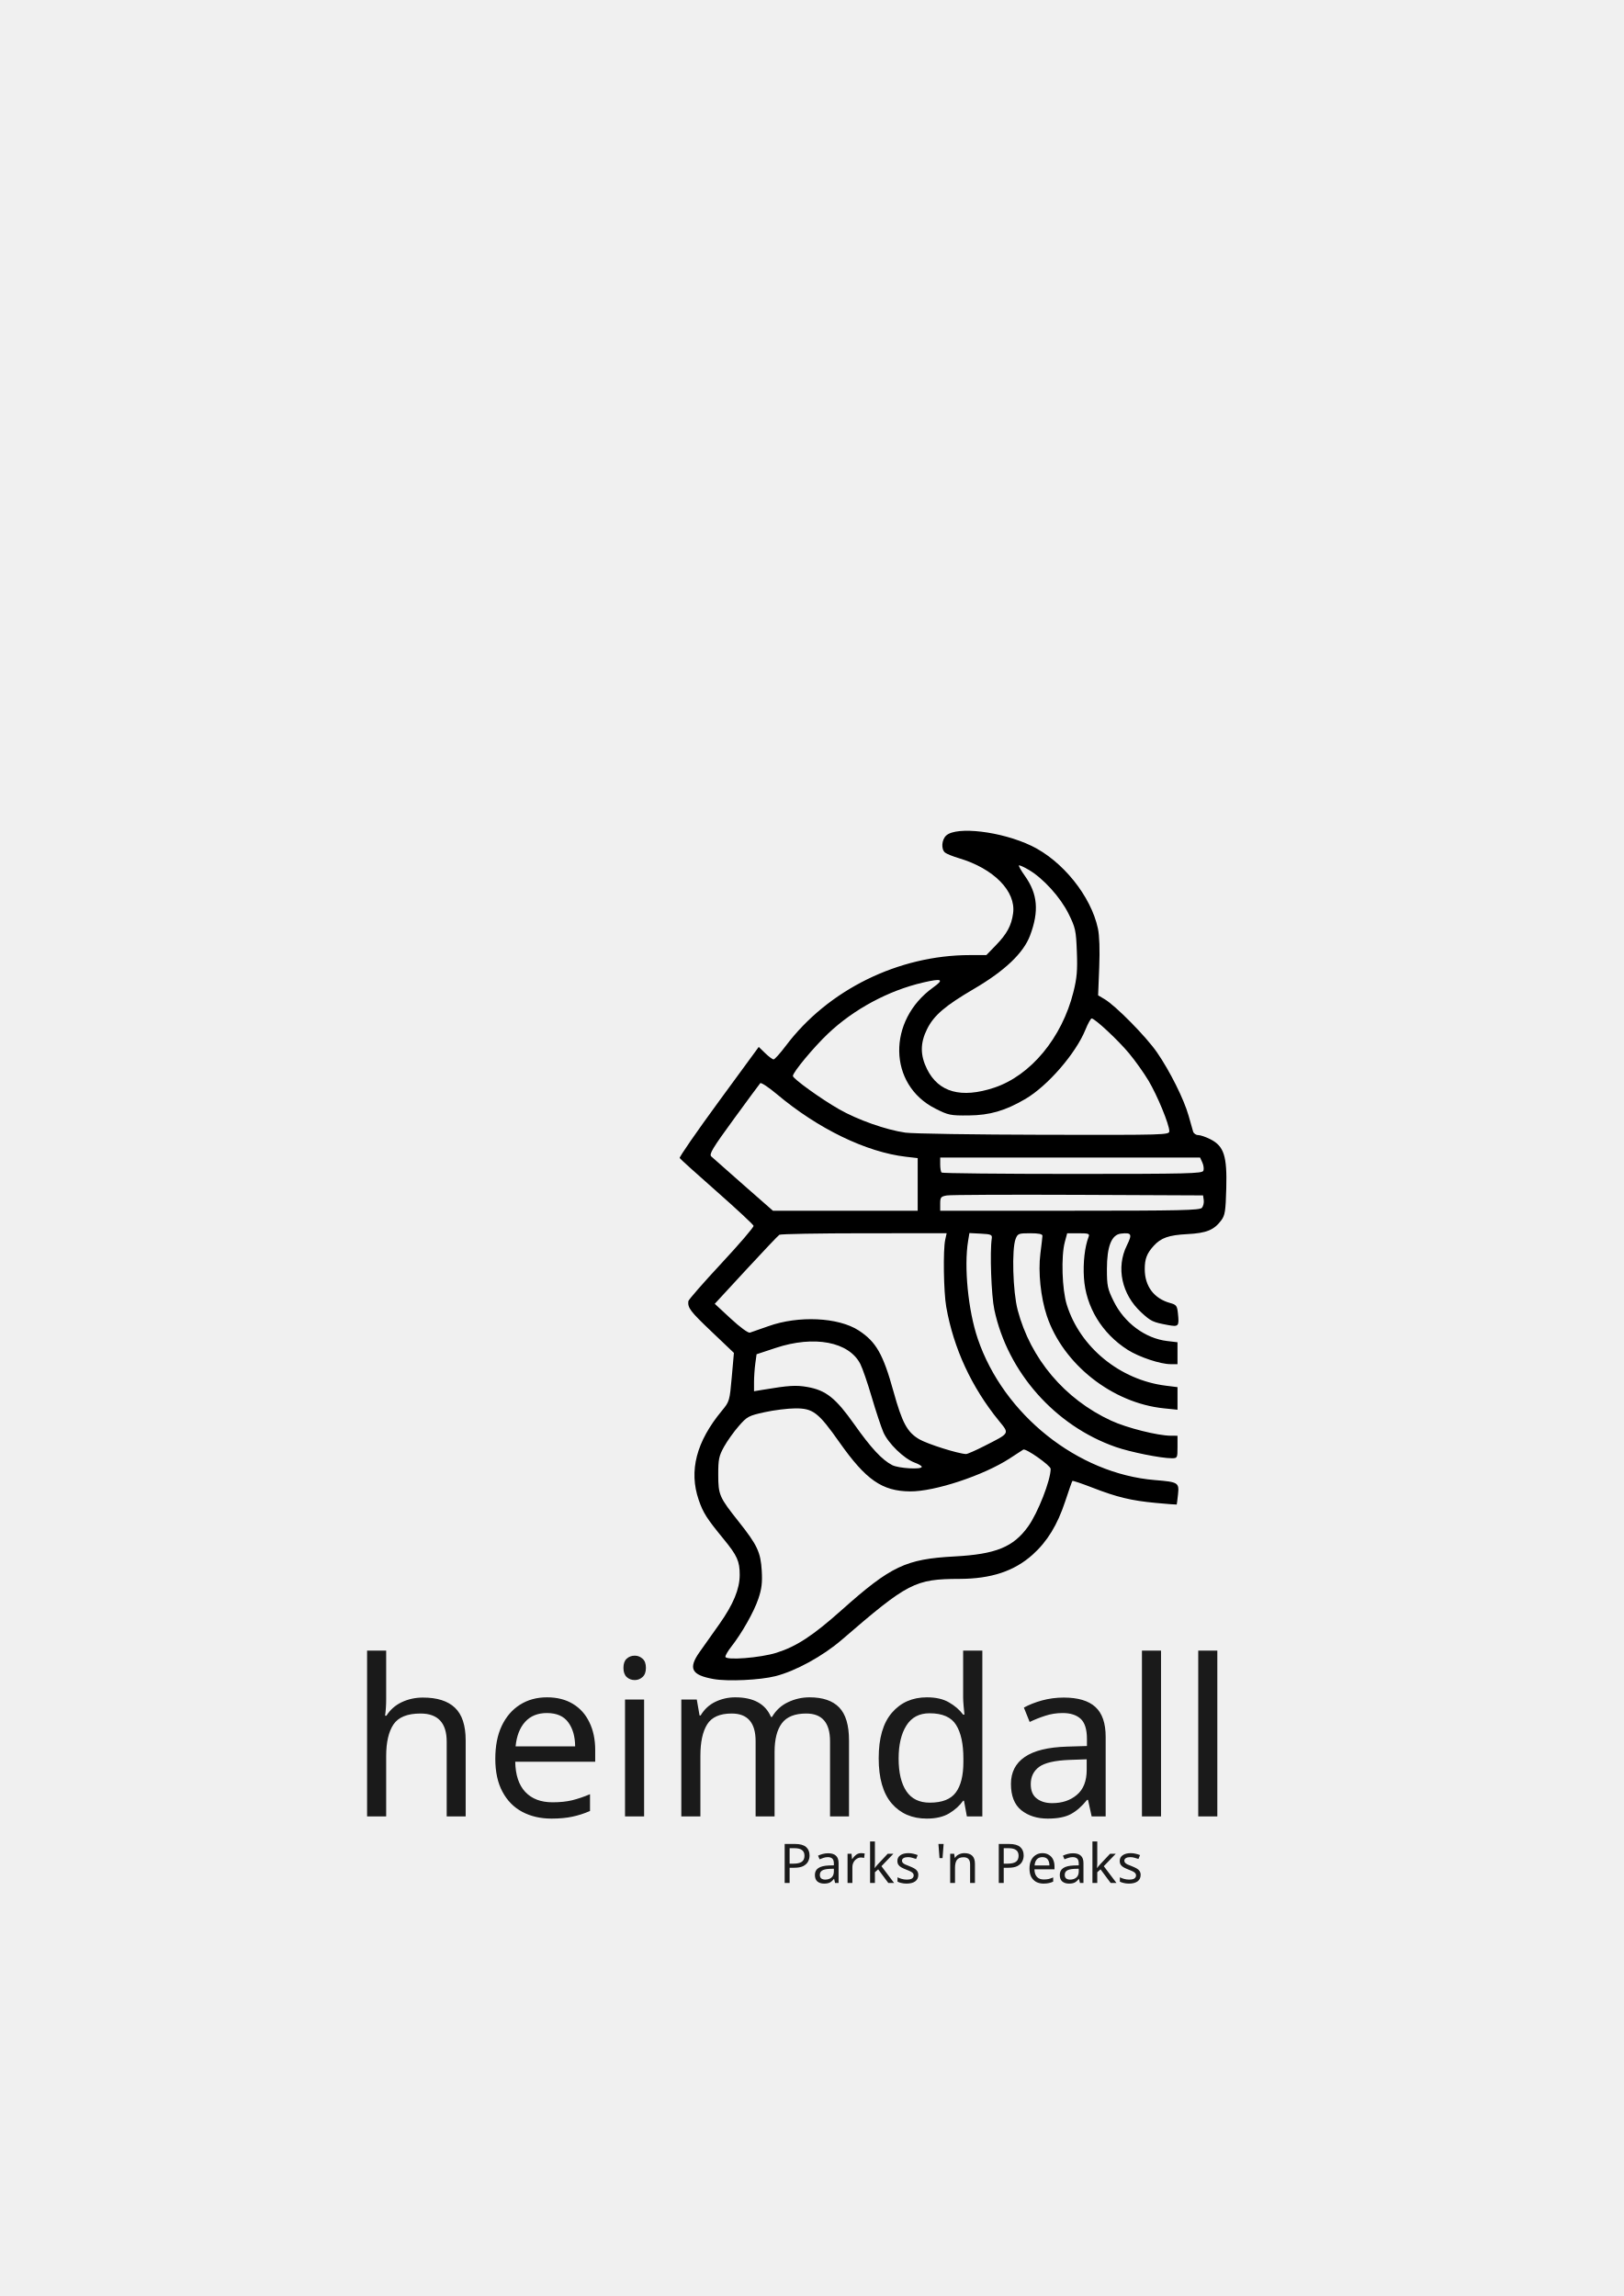
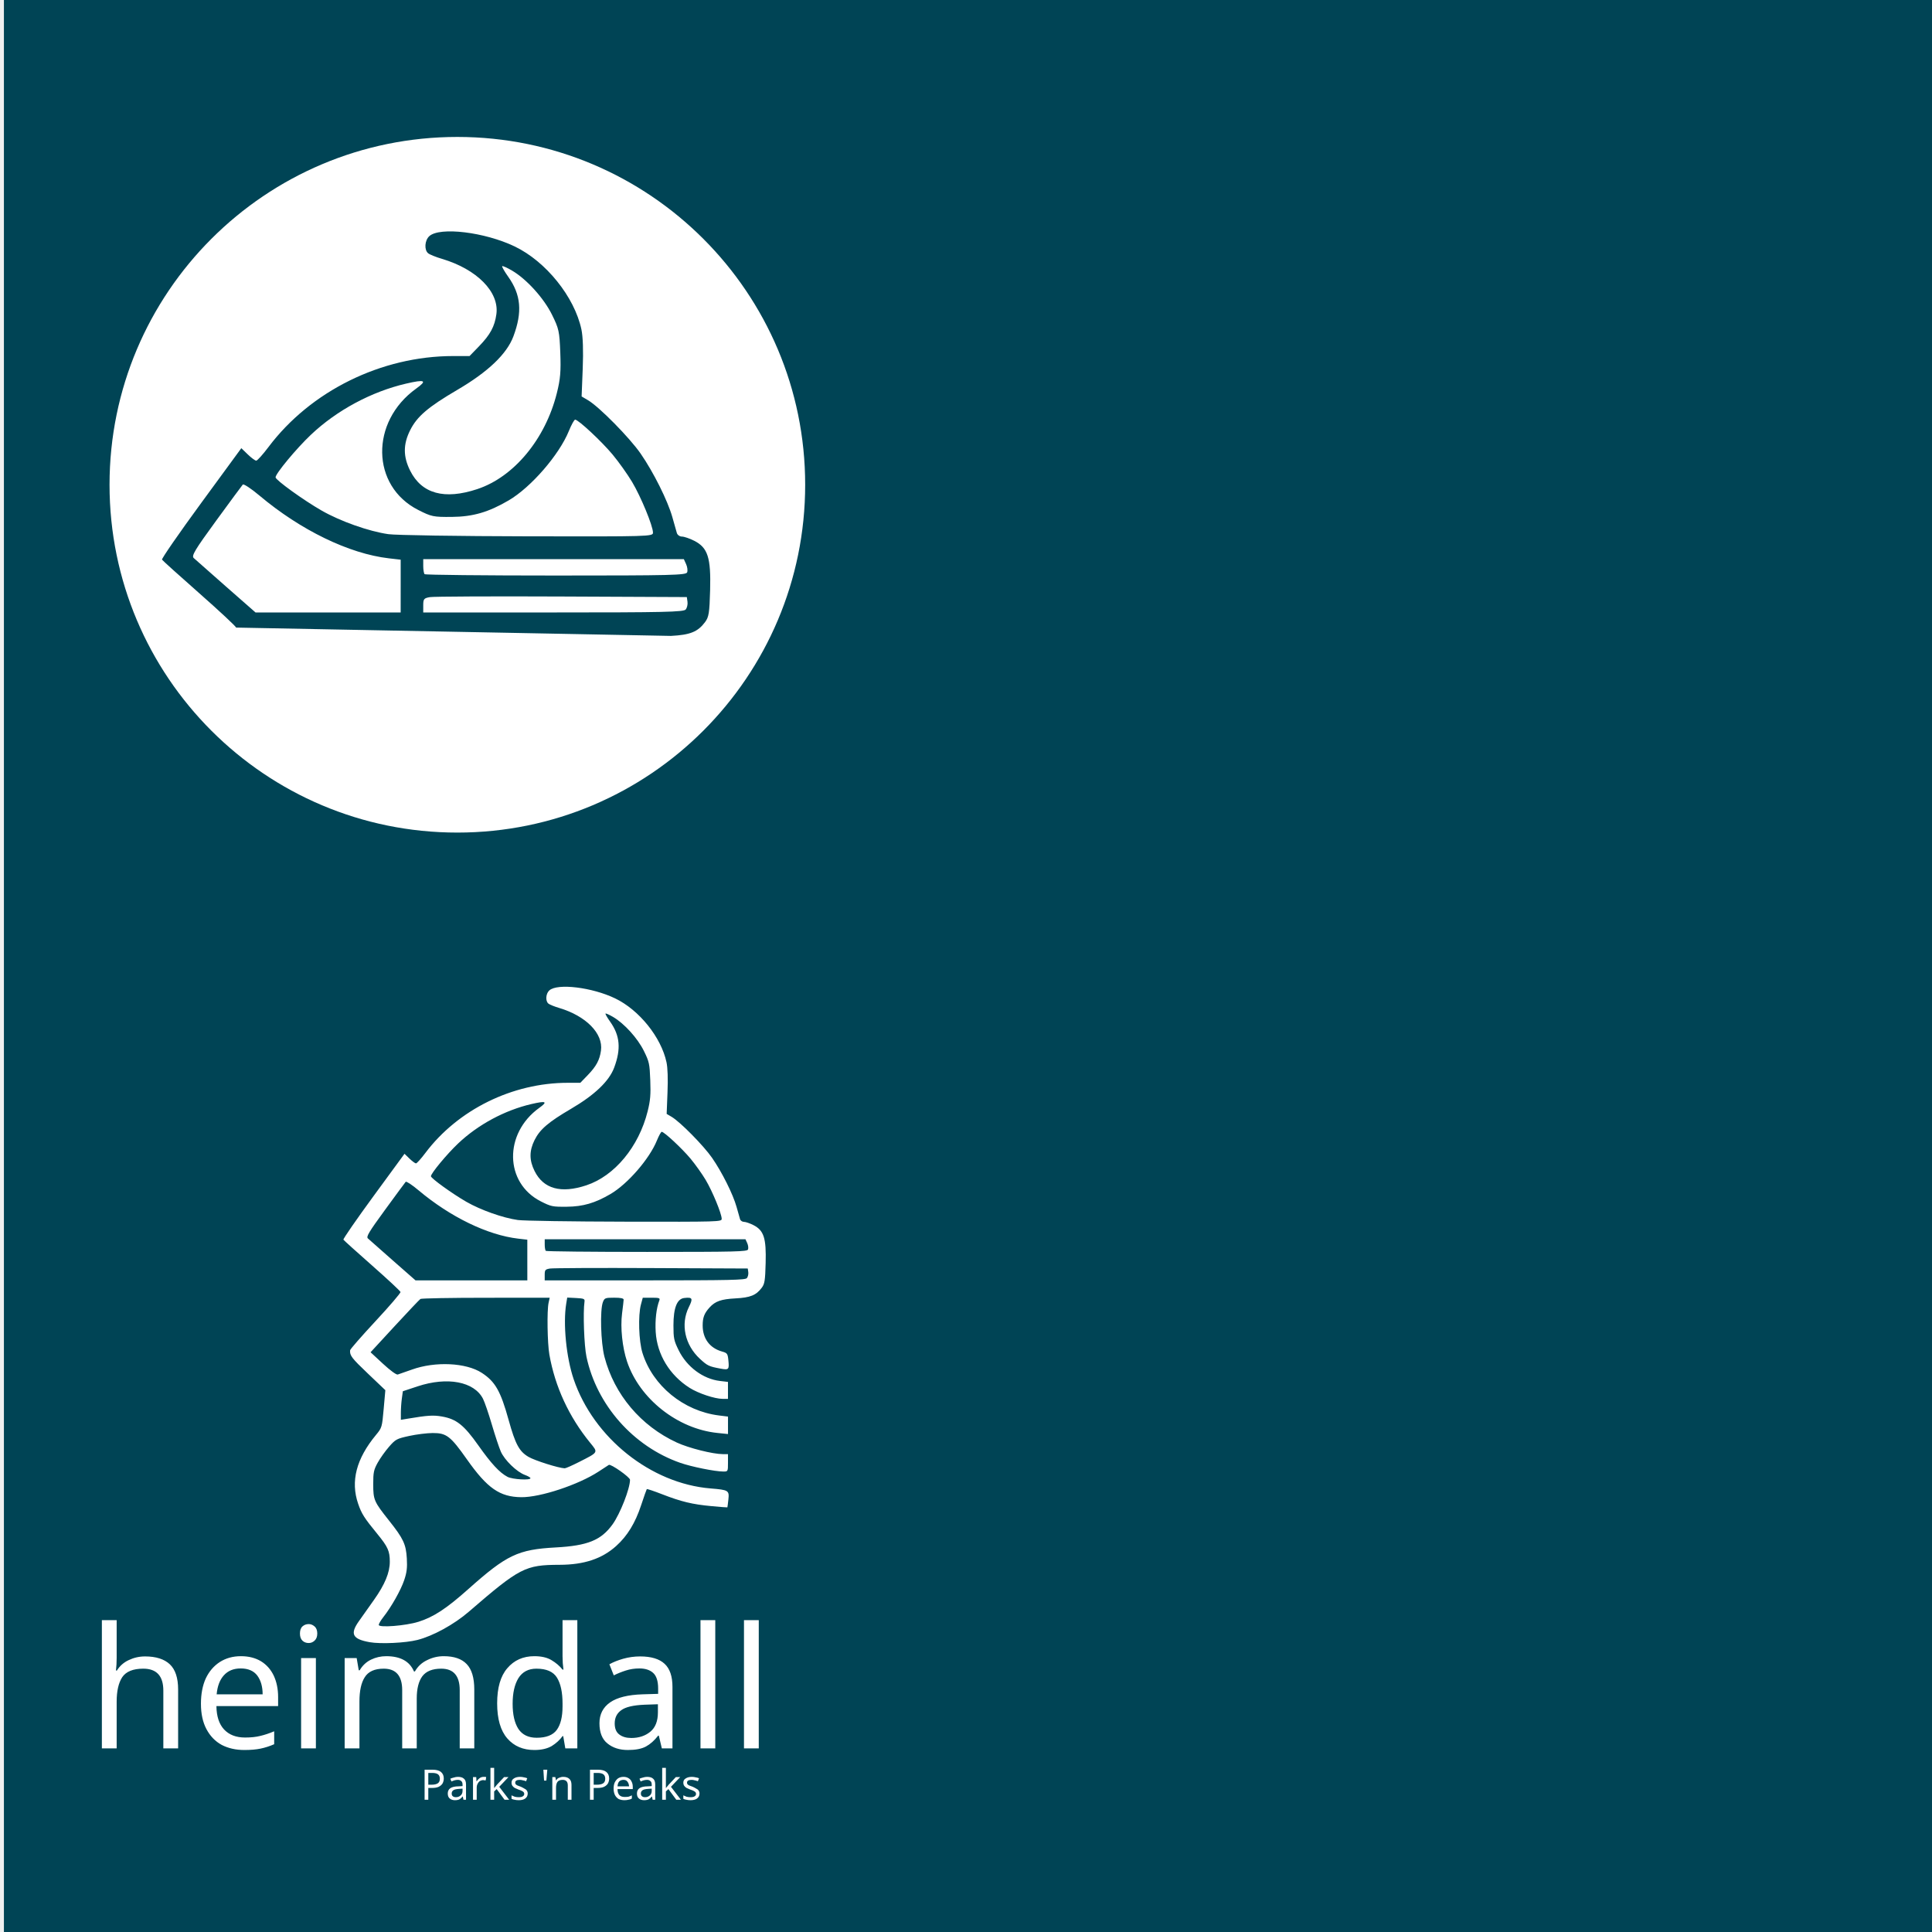
- <svg xmlns="http://www.w3.org/2000/svg" width="210mm" height="297mm" viewBox="0 0 210 297" version="1.1" id="svg1" xml:space="preserve">
+ <svg xmlns="http://www.w3.org/2000/svg" width="130.65mm" height="130.65mm" viewBox="0 0 130.65 130.65" version="1.1" id="svg1" xml:space="preserve">
  <defs id="defs1" />
-   <g id="layer1">
-     <path style="fill:#000000" d="m 92.278,217.191 c -2.865,-0.513 -3.302,-1.372 -1.785,-3.509 0.536,-0.755 1.679,-2.369 2.539,-3.587 1.817,-2.572 2.637,-4.555 2.637,-6.377 0,-1.771 -0.32,-2.484 -2.083,-4.636 -2.2,-2.686 -2.641,-3.38 -3.219,-5.059 -1.294,-3.761 -0.312,-7.541 2.996,-11.536 0.98,-1.184 1.007,-1.273 1.279,-4.346 l 0.278,-3.137 -2.918,-2.778 c -2.724,-2.593 -3.061,-3.035 -2.979,-3.905 0.017,-0.183 1.94,-2.384 4.272,-4.891 2.332,-2.507 4.208,-4.696 4.167,-4.863 -0.04,-0.168 -2.177,-2.159 -4.748,-4.425 -2.571,-2.266 -4.736,-4.219 -4.81,-4.34 -0.075,-0.121 2.196,-3.405 5.046,-7.298 l 5.182,-7.078 0.831,0.806 c 0.457,0.443 0.948,0.806 1.09,0.806 0.142,0 0.851,-0.788 1.575,-1.75 5.444,-7.24 14.562,-11.735 23.816,-11.742 l 2.127,-0.002 1.218,-1.257 c 1.449,-1.494 2.021,-2.554 2.239,-4.143 0.391,-2.854 -2.501,-5.795 -7.017,-7.135 -0.783,-0.232 -1.586,-0.558 -1.786,-0.723 -0.529,-0.439 -0.444,-1.669 0.154,-2.209 1.354,-1.225 7.148,-0.525 11.013,1.331 4.034,1.937 7.707,6.503 8.605,10.696 0.199,0.931 0.26,2.751 0.169,5.052 l -0.142,3.597 0.831,0.491 c 1.437,0.849 5.367,4.837 6.778,6.877 1.663,2.405 3.493,6.071 4.091,8.193 0.246,0.873 0.508,1.796 0.583,2.051 0.074,0.255 0.37,0.463 0.657,0.463 0.287,0 1.003,0.246 1.592,0.546 1.744,0.889 2.157,2.172 2.043,6.345 -0.08,2.947 -0.165,3.488 -0.649,4.137 -0.938,1.258 -1.919,1.656 -4.404,1.785 -2.381,0.124 -3.392,0.478 -4.333,1.516 -0.886,0.978 -1.158,1.683 -1.158,3.01 0,2.214 1.195,3.807 3.288,4.385 0.803,0.222 0.903,0.356 1.007,1.366 0.171,1.656 0.094,1.742 -1.332,1.476 -1.922,-0.358 -2.164,-0.474 -3.421,-1.632 -2.528,-2.331 -3.273,-5.8 -1.857,-8.659 0.728,-1.471 0.619,-1.686 -0.77,-1.527 -1.212,0.139 -1.808,1.652 -1.808,4.588 0,2.161 0.082,2.551 0.87,4.153 1.377,2.8 4.084,4.815 6.92,5.151 l 1.339,0.159 v 1.418 1.418 h -0.898 c -1.314,0 -4.073,-0.92 -5.529,-1.844 -3.343,-2.121 -5.439,-5.574 -5.675,-9.345 -0.123,-1.969 0.108,-3.99 0.604,-5.282 0.156,-0.406 -0.002,-0.462 -1.296,-0.462 h -1.473 l -0.304,1.124 c -0.5,1.848 -0.364,6.153 0.257,8.136 1.723,5.502 6.883,9.716 12.803,10.455 l 1.512,0.189 v 1.461 1.461 l -1.765,-0.181 c -6.675,-0.684 -13.035,-5.707 -15.131,-11.949 -0.798,-2.378 -1.144,-5.703 -0.839,-8.059 0.141,-1.087 0.26,-2.126 0.265,-2.308 0.006,-0.229 -0.483,-0.331 -1.586,-0.331 -1.493,0 -1.612,0.046 -1.881,0.728 -0.518,1.314 -0.36,6.826 0.262,9.194 1.659,6.309 6.081,11.543 12.101,14.324 2.015,0.931 6.007,1.937 7.714,1.944 l 0.86,0.003 v 1.455 c 0,1.426 -0.015,1.455 -0.759,1.455 -1.393,0 -5.34,-0.795 -7.237,-1.458 -7.845,-2.741 -13.977,-9.676 -15.694,-17.751 -0.395,-1.859 -0.596,-7.442 -0.333,-9.234 0.069,-0.468 -0.093,-0.538 -1.407,-0.607 l -1.485,-0.078 -0.166,1.004 c -0.555,3.359 0.001,9.009 1.248,12.675 3.337,9.81 12.929,17.46 22.913,18.274 3.016,0.246 3.149,0.328 2.985,1.853 -0.075,0.701 -0.151,1.292 -0.168,1.313 -0.017,0.021 -1.219,-0.072 -2.672,-0.207 -3.208,-0.298 -5.065,-0.747 -8.278,-1.998 -1.349,-0.525 -2.493,-0.908 -2.544,-0.849 -0.05,0.058 -0.473,1.26 -0.938,2.67 -0.996,3.017 -2.312,5.168 -4.197,6.861 -2.376,2.134 -5.363,3.126 -9.448,3.139 -5.781,0.018 -6.662,0.474 -15.238,7.875 -2.445,2.11 -5.954,4.036 -8.574,4.705 -1.998,0.51 -6.175,0.705 -8.022,0.374 z m 8.154,-3.4 c 2.575,-0.81 4.695,-2.199 8.415,-5.516 6.394,-5.7 8.288,-6.6 14.603,-6.941 5.349,-0.289 7.606,-1.207 9.52,-3.872 1.265,-1.762 2.916,-5.982 2.916,-7.454 0,-0.432 -3.225,-2.701 -3.544,-2.493 -0.161,0.105 -0.947,0.617 -1.748,1.138 -3.375,2.199 -9.726,4.301 -12.899,4.268 -3.614,-0.037 -5.696,-1.485 -9.12,-6.342 -2.74,-3.888 -3.42,-4.41 -5.726,-4.398 -0.966,0.005 -2.745,0.227 -3.954,0.493 -2.077,0.457 -2.263,0.557 -3.351,1.801 -0.634,0.724 -1.49,1.926 -1.902,2.67 -0.66,1.19 -0.75,1.625 -0.748,3.602 0.003,2.628 0.13,2.92 2.647,6.089 2.402,3.024 2.839,3.955 2.979,6.346 0.091,1.549 -0.006,2.347 -0.443,3.638 -0.572,1.691 -2.142,4.467 -3.499,6.19 -0.418,0.53 -0.76,1.113 -0.76,1.296 0,0.499 4.505,0.149 6.615,-0.514 z m 18.785,-24.05 c 0,-0.116 -0.41,-0.36 -0.91,-0.541 -1.382,-0.5 -3.44,-2.495 -4.059,-3.937 -0.299,-0.696 -0.976,-2.74 -1.505,-4.543 -0.529,-1.803 -1.191,-3.728 -1.471,-4.277 -1.47,-2.881 -5.967,-3.735 -10.959,-2.079 l -2.462,0.816 -0.165,1.205 c -0.091,0.663 -0.165,1.739 -0.165,2.393 v 1.188 l 1.124,-0.188 c 3.388,-0.566 4.303,-0.623 5.773,-0.364 2.403,0.423 3.665,1.427 6.064,4.821 2.179,3.082 3.571,4.584 4.898,5.28 0.817,0.429 3.836,0.607 3.836,0.226 z m 8.105,-2.699 c 3.33,-1.694 3.252,-1.559 1.874,-3.251 -3.549,-4.358 -5.866,-9.369 -6.815,-14.74 -0.338,-1.914 -0.422,-7.365 -0.133,-8.678 l 0.186,-0.847 -10.67,0.004 c -5.869,0.002 -10.805,0.091 -10.969,0.198 -0.164,0.107 -2.11,2.159 -4.325,4.56 l -4.027,4.366 2.076,1.923 c 1.213,1.123 2.241,1.874 2.473,1.806 0.218,-0.065 1.29,-0.439 2.381,-0.831 3.896,-1.401 9.065,-1.157 11.689,0.552 2.252,1.467 3.151,3.044 4.497,7.896 1.126,4.058 1.773,5.259 3.325,6.171 1.051,0.618 5.003,1.869 6.056,1.917 0.165,0.008 1.237,-0.463 2.381,-1.045 z m -8.634,-33.83 v -3.403 l -1.521,-0.176 c -5.131,-0.594 -11.378,-3.625 -16.697,-8.099 -1.07,-0.9 -2.036,-1.537 -2.146,-1.414 -0.11,0.123 -1.662,2.227 -3.448,4.676 -2.736,3.751 -3.19,4.507 -2.881,4.799 0.202,0.191 2.078,1.848 4.17,3.684 l 3.803,3.337 h 9.36 9.36 z m 36.765,3.021 c 0.175,-0.21 0.278,-0.657 0.231,-0.992 l -0.086,-0.61 -16.14,-0.072 c -8.877,-0.039 -16.527,-0.004 -16.999,0.078 -0.775,0.135 -0.86,0.24 -0.86,1.064 v 0.914 h 16.769 c 14.299,0 16.815,-0.056 17.086,-0.382 z m 0.187,-4.794 c 0.087,-0.228 0.027,-0.704 -0.135,-1.058 l -0.294,-0.645 H 138.405 121.599 v 0.882 c 0,0.485 0.079,0.961 0.176,1.058 0.097,0.097 7.721,0.176 16.942,0.176 14.962,0 16.782,-0.044 16.924,-0.414 z m -4.409,-5.12 c 0,-0.859 -1.554,-4.63 -2.696,-6.541 -0.597,-0.999 -1.73,-2.59 -2.519,-3.536 -1.428,-1.713 -4.416,-4.498 -4.827,-4.498 -0.119,0 -0.483,0.657 -0.809,1.461 -1.247,3.072 -4.881,7.264 -7.76,8.951 -2.6,1.524 -4.607,2.107 -7.332,2.132 -2.384,0.022 -2.63,-0.029 -4.341,-0.898 -6.083,-3.087 -6.22,-11.379 -0.26,-15.654 1.471,-1.055 1.154,-1.211 -1.303,-0.641 -4.474,1.038 -8.95,3.444 -12.283,6.603 -1.871,1.773 -4.554,5.006 -4.554,5.486 0,0.346 3.628,2.961 5.953,4.291 2.42,1.384 6.087,2.68 8.599,3.038 0.946,0.135 9.012,0.26 17.926,0.278 15.8,0.032 16.206,0.02 16.206,-0.474 z m -22.651,-5.621 c 4.724,-1.569 8.769,-6.453 10.25,-12.377 0.453,-1.814 0.537,-2.79 0.444,-5.206 -0.106,-2.771 -0.179,-3.106 -1.073,-4.914 -1.058,-2.141 -3.277,-4.588 -5.161,-5.692 -0.631,-0.37 -1.197,-0.622 -1.259,-0.561 -0.061,0.061 0.285,0.67 0.77,1.352 1.657,2.331 1.853,4.555 0.676,7.7 -0.848,2.268 -3.258,4.569 -7.212,6.887 -3.809,2.233 -5.222,3.443 -6.115,5.235 -0.899,1.805 -0.899,3.377 5.7e-4,5.183 1.494,2.999 4.423,3.806 8.679,2.393 z" id="path1" />
-     <text xml:space="preserve" style="font-size:28.222px;font-family:'Copperplate Gothic Bold';-inkscape-font-specification:'Copperplate Gothic Bold, ';fill:#1a1a1a;stroke-width:0.265" x="45.069" y="234.967" id="text1">
-       <tspan id="tspan1" x="45.069" y="234.967" style="font-style:normal;font-variant:normal;font-weight:300;font-stretch:normal;font-size:28.222px;font-family:'Nordica Plus';-inkscape-font-specification:'Nordica Plus Light';stroke-width:0.265">heimdall</tspan>
+   <g id="layer4" style="display:inline">
+     <rect style="fill:#004455;stroke-width:0.869;stroke-dasharray:none" id="rect18" width="130.44" height="130.969" x="0.265" y="-3.8944955e-07" />
+   </g>
+   <g id="layer1" style="display:inline" transform="translate(-34.86468,-81.74346)">
+     <path id="circle18" style="display:inline;fill:#ffffff;stroke-width:0.095" d="m 89.314,114.525 a 23.521,23.521 0 0 1 -23.521,23.521 23.521,23.521 0 0 1 -23.521,-23.521 23.521,23.521 0 0 1 23.521,-23.521 23.521,23.521 0 0 1 23.521,23.521 z" />
+     <path style="display:inline;fill:#ffffff;stroke-width:0.52" d="m 48.237,116.986 2.633,-3.77 0.422,0.429 c 0.232,0.236 0.482,0.429 0.554,0.429 0.072,0 0.432,-0.419 0.8,-0.932 2.766,-3.856 7.399,-6.25 12.101,-6.254 l 1.081,-0.001 0.619,-0.669 c 0.736,-0.796 1.027,-1.36 1.138,-2.206 0.199,-1.52 -1.271,-3.086 -3.565,-3.8 -0.398,-0.124 -0.806,-0.297 -0.907,-0.385 -0.269,-0.234 -0.225,-0.889 0.078,-1.177 0.688,-0.653 3.632,-0.279 5.596,0.709 2.05,1.032 3.916,3.463 4.372,5.697 0.101,0.496 0.132,1.465 0.086,2.691 l -0.072,1.916 0.422,0.261 c 0.73,0.452 2.727,2.576 3.444,3.663 0.845,1.281 1.775,3.233 2.079,4.364 0.125,0.465 0.258,0.956 0.296,1.092 0.038,0.136 0.188,0.247 0.334,0.247 0.146,0 0.51,0.131 0.809,0.291 0.886,0.474 1.096,1.157 1.038,3.379 -0.041,1.57 -0.084,1.858 -0.33,2.203 -0.477,0.67 -0.975,0.882 -2.238,0.951 l -14.314,-0.073 -0.132,-0.113 z m 31.758,7.313 c 0.089,-0.112 0.141,-0.35 0.117,-0.528 l -0.044,-0.325 -8.201,-0.038 c -4.51,-0.021 -8.397,-0.002 -8.638,0.042 -0.394,0.072 -0.437,0.128 -0.437,0.567 v 0.487 h 8.52 c 7.265,0 8.544,-0.03 8.682,-0.204 z m 0.095,-2.553 c 0.044,-0.121 0.014,-0.375 -0.069,-0.564 l -0.149,-0.343 h -8.54 -8.54 v 0.47 c 0,0.258 0.04,0.512 0.09,0.564 0.049,0.052 3.923,0.094 8.608,0.094 7.603,0 8.527,-0.024 8.599,-0.22 z m -2.24,-2.727 c 0,-0.458 -0.79,-2.466 -1.37,-3.484 -0.303,-0.532 -0.879,-1.379 -1.28,-1.883 -0.726,-0.913 -2.244,-2.396 -2.453,-2.396 -0.06,0 -0.245,0.35 -0.411,0.778 -0.633,1.636 -2.48,3.869 -3.943,4.768 -1.321,0.811 -2.341,1.122 -3.726,1.136 -1.211,0.012 -1.336,-0.015 -2.206,-0.478 -3.091,-1.644 -3.161,-6.061 -0.132,-8.337 0.747,-0.562 0.586,-0.645 -0.662,-0.341 -2.273,0.553 -4.548,1.834 -6.241,3.517 -0.95,0.944 -2.314,2.666 -2.314,2.922 0,0.184 1.844,1.577 3.025,2.285 1.23,0.737 3.093,1.427 4.369,1.618 0.481,0.072 4.579,0.138 9.108,0.148 8.028,0.017 8.234,0.011 8.234,-0.252 z m -11.509,-2.994 c 2.401,-0.835 4.456,-3.437 5.208,-6.592 0.23,-0.966 0.273,-1.486 0.226,-2.773 -0.054,-1.476 -0.091,-1.654 -0.545,-2.617 -0.538,-1.14 -1.665,-2.444 -2.622,-3.032 -0.321,-0.197 -0.608,-0.331 -0.639,-0.299 -0.031,0.033 0.145,0.357 0.391,0.72 0.842,1.242 0.941,2.426 0.344,4.101 -0.431,1.208 -1.656,2.434 -3.665,3.668 -1.935,1.189 -2.654,1.834 -3.107,2.788 -0.457,0.961 -0.457,1.799 2.91e-4,2.76 0.759,1.597 2.247,2.027 4.41,1.274 z" id="path1-6" />
+     <g id="layer3" transform="matrix(0.3600568,0,0,0.3600568,29.71975,61.57159)" />
+     <path style="display:inline;fill:#004455;stroke-width:0.682;stroke-dasharray:none" d="m 50.832,124.183 c -0.021,-0.088 -1.141,-1.132 -2.489,-2.32 -1.348,-1.188 -2.483,-2.212 -2.522,-2.275 -0.039,-0.063 1.151,-1.785 2.646,-3.826 l 2.717,-3.711 0.436,0.422 c 0.24,0.232 0.497,0.422 0.572,0.422 0.075,0 0.446,-0.413 0.826,-0.918 2.854,-3.796 7.634,-6.153 12.486,-6.156 l 1.115,-0.001 0.639,-0.659 c 0.759,-0.783 1.06,-1.339 1.174,-2.172 0.205,-1.496 -1.311,-3.038 -3.679,-3.74 -0.41,-0.122 -0.832,-0.292 -0.936,-0.379 -0.277,-0.23 -0.233,-0.875 0.08,-1.158 0.71,-0.642 3.748,-0.275 5.774,0.698 2.115,1.016 4.041,3.409 4.511,5.608 0.104,0.488 0.137,1.443 0.089,2.649 l -0.075,1.886 0.436,0.257 c 0.754,0.445 2.814,2.536 3.554,3.606 0.872,1.261 1.831,3.183 2.145,4.295 0.129,0.458 0.266,0.942 0.305,1.075 0.039,0.134 0.194,0.243 0.344,0.243 0.15,0 0.526,0.129 0.835,0.286 0.914,0.466 1.131,1.139 1.071,3.326 -0.042,1.545 -0.086,1.829 -0.34,2.169 -0.492,0.66 -1.006,0.868 -2.309,0.936 z m 11.128,-2.807 v -1.784 l -0.798,-0.092 c -2.69,-0.312 -5.965,-1.9 -8.754,-4.246 -0.561,-0.472 -1.068,-0.806 -1.125,-0.741 -0.058,0.065 -0.871,1.168 -1.808,2.451 -1.435,1.967 -1.672,2.363 -1.51,2.516 0.106,0.1 1.09,0.969 2.186,1.931 l 1.994,1.75 h 4.907 4.907 z m 19.275,1.584 c 0.091,-0.11 0.146,-0.344 0.121,-0.52 l -0.045,-0.32 -8.462,-0.038 c -4.654,-0.021 -8.664,-0.002 -8.912,0.041 -0.406,0.071 -0.451,0.126 -0.451,0.558 v 0.479 h 8.791 c 7.497,0 8.816,-0.029 8.958,-0.2 z m 0.098,-2.513 c 0.046,-0.119 0.014,-0.369 -0.071,-0.555 l -0.154,-0.338 h -8.811 -8.811 v 0.462 c 0,0.254 0.042,0.504 0.092,0.555 0.051,0.051 4.048,0.092 8.882,0.092 7.844,0 8.799,-0.023 8.873,-0.217 z m -2.311,-2.684 c 0,-0.451 -0.815,-2.427 -1.413,-3.429 -0.313,-0.524 -0.907,-1.358 -1.32,-1.854 -0.749,-0.898 -2.315,-2.358 -2.531,-2.358 -0.062,0 -0.253,0.345 -0.424,0.766 -0.654,1.61 -2.559,3.809 -4.069,4.693 -1.363,0.799 -2.415,1.105 -3.844,1.118 -1.25,0.011 -1.379,-0.015 -2.276,-0.471 -3.189,-1.618 -3.261,-5.966 -0.136,-8.207 0.771,-0.553 0.605,-0.635 -0.683,-0.336 -2.346,0.544 -4.692,1.806 -6.44,3.462 -0.981,0.93 -2.387,2.624 -2.387,2.876 0,0.181 1.902,1.553 3.121,2.25 1.269,0.726 3.191,1.405 4.508,1.593 0.496,0.071 4.725,0.136 9.398,0.146 8.283,0.017 8.496,0.011 8.496,-0.248 z m -11.875,-2.947 c 2.477,-0.822 4.598,-3.383 5.374,-6.489 0.238,-0.951 0.281,-1.463 0.233,-2.729 -0.056,-1.453 -0.094,-1.628 -0.563,-2.576 -0.555,-1.122 -1.718,-2.406 -2.706,-2.984 -0.331,-0.194 -0.628,-0.326 -0.66,-0.294 -0.032,0.032 0.15,0.351 0.404,0.709 0.869,1.222 0.971,2.388 0.354,4.037 -0.445,1.189 -1.708,2.396 -3.781,3.611 -1.997,1.171 -2.738,1.805 -3.206,2.745 -0.472,0.946 -0.471,1.771 2.99e-4,2.717 0.783,1.572 2.319,1.995 4.55,1.254 z" id="path1-3" />
+   </g>
+   <g id="layer2" style="display:inline;fill:#ffffff" transform="translate(-34.86468,-81.74346)">
+     <path style="fill:#ffffff;stroke-width:0.525;stroke-dasharray:none" d="m 59.855,192.793 c -1.157,-0.207 -1.334,-0.554 -0.721,-1.417 0.217,-0.305 0.678,-0.957 1.026,-1.449 0.734,-1.039 1.065,-1.84 1.065,-2.576 0,-0.715 -0.129,-1.003 -0.841,-1.873 -0.889,-1.085 -1.067,-1.365 -1.3,-2.044 -0.523,-1.519 -0.126,-3.046 1.21,-4.659 0.396,-0.478 0.407,-0.514 0.517,-1.755 l 0.112,-1.267 -1.179,-1.122 c -1.1,-1.047 -1.236,-1.226 -1.203,-1.577 0.007,-0.074 0.783,-0.963 1.725,-1.976 0.942,-1.013 1.699,-1.897 1.683,-1.964 -0.016,-0.068 -0.879,-0.872 -1.918,-1.787 -1.038,-0.915 -1.913,-1.704 -1.943,-1.753 -0.03,-0.049 0.887,-1.375 2.038,-2.948 l 2.093,-2.859 0.336,0.325 c 0.185,0.179 0.383,0.325 0.44,0.325 0.058,0 0.344,-0.318 0.636,-0.707 2.199,-2.924 5.881,-4.74 9.619,-4.743 l 0.859,-8.1e-4 0.492,-0.508 c 0.585,-0.604 0.816,-1.031 0.904,-1.673 0.158,-1.153 -1.01,-2.34 -2.834,-2.882 -0.316,-0.094 -0.641,-0.225 -0.721,-0.292 -0.214,-0.177 -0.179,-0.674 0.062,-0.892 0.547,-0.495 2.887,-0.212 4.448,0.538 1.629,0.783 3.113,2.627 3.476,4.32 0.081,0.376 0.105,1.111 0.068,2.04 l -0.057,1.453 0.336,0.198 c 0.581,0.343 2.168,1.954 2.738,2.778 0.672,0.972 1.411,2.452 1.652,3.309 0.099,0.353 0.205,0.725 0.235,0.828 0.03,0.103 0.149,0.187 0.265,0.187 0.116,0 0.405,0.099 0.643,0.221 0.704,0.359 0.871,0.877 0.825,2.563 -0.032,1.19 -0.067,1.409 -0.262,1.671 -0.379,0.508 -0.775,0.669 -1.779,0.721 -0.962,0.05 -1.37,0.193 -1.75,0.612 -0.358,0.395 -0.468,0.68 -0.468,1.216 0,0.894 0.482,1.538 1.328,1.771 0.324,0.09 0.365,0.144 0.407,0.552 0.069,0.669 0.038,0.703 -0.538,0.596 -0.776,-0.145 -0.874,-0.191 -1.382,-0.659 -1.021,-0.941 -1.322,-2.343 -0.75,-3.498 0.294,-0.594 0.25,-0.681 -0.311,-0.617 -0.489,0.056 -0.73,0.667 -0.73,1.853 0,0.873 0.033,1.03 0.351,1.678 0.556,1.131 1.65,1.945 2.795,2.08 l 0.541,0.064 v 0.573 0.573 H 83.731 c -0.531,0 -1.645,-0.372 -2.233,-0.745 -1.35,-0.857 -2.197,-2.251 -2.292,-3.775 -0.05,-0.795 0.044,-1.612 0.244,-2.133 0.063,-0.164 -8.08e-4,-0.187 -0.523,-0.187 h -0.595 l -0.123,0.454 c -0.202,0.746 -0.147,2.485 0.104,3.286 0.696,2.222 2.78,3.924 5.171,4.223 l 0.611,0.076 v 0.59 0.59 l -0.713,-0.073 c -2.696,-0.276 -5.265,-2.305 -6.112,-4.826 -0.322,-0.96 -0.462,-2.304 -0.339,-3.255 0.057,-0.439 0.105,-0.859 0.107,-0.932 0.002,-0.092 -0.195,-0.134 -0.641,-0.134 -0.603,0 -0.651,0.019 -0.76,0.294 -0.209,0.531 -0.146,2.757 0.106,3.714 0.67,2.548 2.456,4.662 4.888,5.786 0.814,0.376 2.426,0.782 3.116,0.785 l 0.347,0.001 v 0.588 c 0,0.576 -0.006,0.588 -0.307,0.588 -0.563,0 -2.157,-0.321 -2.923,-0.589 -3.169,-1.107 -5.645,-3.908 -6.339,-7.17 -0.16,-0.751 -0.241,-3.006 -0.134,-3.73 0.028,-0.189 -0.038,-0.217 -0.568,-0.245 L 73.223,169.491 73.156,169.897 c -0.224,1.357 4.03e-4,3.639 0.504,5.12 1.348,3.962 5.222,7.052 9.255,7.381 1.218,0.099 1.272,0.133 1.206,0.749 -0.03,0.283 -0.061,0.522 -0.068,0.531 -0.007,0.009 -0.492,-0.029 -1.079,-0.084 -1.296,-0.12 -2.046,-0.302 -3.344,-0.807 -0.545,-0.212 -1.007,-0.367 -1.027,-0.343 -0.02,0.024 -0.191,0.509 -0.379,1.079 -0.402,1.218 -0.934,2.087 -1.695,2.771 -0.96,0.862 -2.166,1.263 -3.816,1.268 -2.335,0.007 -2.691,0.191 -6.155,3.181 -0.988,0.852 -2.405,1.63 -3.463,1.9 -0.807,0.206 -2.494,0.285 -3.24,0.151 z m 3.294,-1.373 c 1.04,-0.327 1.896,-0.888 3.399,-2.228 2.582,-2.302 3.348,-2.666 5.898,-2.804 2.16,-0.117 3.072,-0.488 3.845,-1.564 0.511,-0.712 1.178,-2.416 1.178,-3.011 0,-0.175 -1.302,-1.091 -1.432,-1.007 -0.065,0.042 -0.383,0.249 -0.706,0.46 -1.363,0.888 -3.928,1.737 -5.21,1.724 -1.46,-0.015 -2.301,-0.6 -3.684,-2.562 -1.107,-1.57 -1.381,-1.781 -2.313,-1.777 -0.39,0.002 -1.109,0.092 -1.597,0.199 -0.839,0.185 -0.914,0.225 -1.353,0.728 -0.256,0.293 -0.602,0.778 -0.768,1.079 -0.266,0.481 -0.303,0.656 -0.302,1.455 0.001,1.062 0.052,1.18 1.069,2.459 0.97,1.221 1.147,1.597 1.203,2.563 0.037,0.626 -0.002,0.948 -0.179,1.469 -0.231,0.683 -0.865,1.804 -1.413,2.5 -0.169,0.214 -0.307,0.45 -0.307,0.523 0,0.202 1.82,0.06 2.672,-0.208 z m 7.588,-9.714 c 0,-0.047 -0.165,-0.145 -0.368,-0.218 -0.558,-0.202 -1.389,-1.008 -1.64,-1.59 -0.121,-0.281 -0.394,-1.107 -0.608,-1.835 -0.214,-0.728 -0.481,-1.506 -0.594,-1.728 -0.594,-1.164 -2.41,-1.508 -4.426,-0.84 l -0.994,0.33 -0.067,0.487 c -0.037,0.268 -0.067,0.703 -0.067,0.966 v 0.48 l 0.454,-0.076 c 1.368,-0.228 1.738,-0.252 2.332,-0.147 0.97,0.171 1.48,0.576 2.449,1.947 0.88,1.245 1.442,1.851 1.978,2.133 0.33,0.173 1.55,0.245 1.55,0.091 z m 3.274,-1.09 c 1.345,-0.684 1.313,-0.63 0.757,-1.313 -1.434,-1.76 -2.369,-3.784 -2.752,-5.954 -0.136,-0.773 -0.17,-2.975 -0.054,-3.505 l 0.075,-0.342 -4.31,0.002 c -2.37,8.1e-4 -4.364,0.037 -4.43,0.08 -0.066,0.043 -0.852,0.872 -1.747,1.842 l -1.626,1.763 0.839,0.777 c 0.49,0.454 0.905,0.757 0.999,0.729 0.088,-0.026 0.521,-0.177 0.962,-0.336 1.574,-0.566 3.661,-0.467 4.721,0.223 0.91,0.592 1.273,1.229 1.816,3.189 0.455,1.639 0.716,2.124 1.343,2.492 0.424,0.249 2.021,0.755 2.446,0.774 0.067,0.003 0.499,-0.187 0.962,-0.422 z m -3.487,-13.664 v -1.375 l -0.614,-0.071 c -2.072,-0.24 -4.595,-1.464 -6.744,-3.271 -0.432,-0.364 -0.822,-0.621 -0.867,-0.571 -0.045,0.05 -0.671,0.9 -1.393,1.889 -1.105,1.515 -1.288,1.82 -1.163,1.938 0.082,0.077 0.839,0.747 1.684,1.488 l 1.536,1.348 h 3.781 3.781 z m 14.85,1.22 c 0.07,-0.085 0.112,-0.265 0.093,-0.401 l -0.035,-0.246 -6.519,-0.029 c -3.585,-0.016 -6.675,-0.002 -6.866,0.032 -0.313,0.055 -0.347,0.097 -0.347,0.43 v 0.369 h 6.773 c 5.775,0 6.792,-0.023 6.901,-0.154 z m 0.076,-1.936 c 0.035,-0.092 0.011,-0.284 -0.054,-0.427 l -0.119,-0.26 h -6.788 -6.788 v 0.356 c 0,0.196 0.032,0.388 0.071,0.427 0.039,0.039 3.118,0.071 6.843,0.071 6.043,0 6.778,-0.018 6.836,-0.167 z m -1.781,-2.068 c 0,-0.347 -0.628,-1.87 -1.089,-2.642 -0.241,-0.403 -0.699,-1.046 -1.017,-1.428 -0.577,-0.692 -1.784,-1.817 -1.95,-1.817 -0.048,0 -0.195,0.265 -0.327,0.59 -0.504,1.241 -1.972,2.934 -3.134,3.616 -1.05,0.615 -1.861,0.851 -2.961,0.861 -0.963,0.009 -1.062,-0.012 -1.754,-0.363 -2.457,-1.247 -2.512,-4.596 -0.105,-6.323 0.594,-0.426 0.466,-0.489 -0.526,-0.259 -1.807,0.419 -3.615,1.391 -4.961,2.667 -0.756,0.716 -1.839,2.022 -1.839,2.216 0,0.14 1.466,1.196 2.404,1.733 0.977,0.559 2.459,1.082 3.473,1.227 0.382,0.054 3.64,0.105 7.24,0.112 6.382,0.013 6.546,0.008 6.546,-0.191 z m -9.149,-2.27 c 1.908,-0.634 3.542,-2.606 4.14,-4.999 0.183,-0.733 0.217,-1.127 0.179,-2.103 -0.043,-1.119 -0.072,-1.254 -0.433,-1.985 -0.427,-0.865 -1.324,-1.853 -2.085,-2.299 -0.255,-0.149 -0.484,-0.251 -0.508,-0.226 -0.025,0.025 0.115,0.271 0.311,0.546 0.669,0.942 0.748,1.84 0.273,3.11 -0.343,0.916 -1.316,1.846 -2.913,2.782 -1.538,0.902 -2.109,1.391 -2.47,2.115 -0.363,0.729 -0.363,1.364 2.3e-4,2.093 0.604,1.211 1.786,1.537 3.506,0.966 z" id="path1" />
+     <text xml:space="preserve" style="font-size:11.399px;font-family:'Copperplate Gothic Bold';-inkscape-font-specification:'Copperplate Gothic Bold, ';fill:#ffffff;stroke-width:0.107" x="40.787" y="199.973" id="text1">
+       <tspan id="tspan1" x="40.787" y="199.973" style="font-style:normal;font-variant:normal;font-weight:300;font-stretch:normal;font-size:11.399px;font-family:'Nordica Plus';-inkscape-font-specification:'Nordica Plus Light';fill:#ffffff;stroke-width:0.107">heimdall</tspan>
    </text>
-     <text xml:space="preserve" style="font-style:normal;font-variant:normal;font-weight:300;font-stretch:normal;font-size:7.056px;font-family:'Nordica Plus';-inkscape-font-specification:'Nordica Plus Light';fill:#1a1a1a;stroke-width:0.265" x="100.795" y="243.575" id="text2">
-       <tspan id="tspan2" x="100.795" y="243.575" style="font-size:7.056px;stroke-width:0.265">Parks 'n Peaks</tspan>
+     <text xml:space="preserve" style="font-style:normal;font-variant:normal;font-weight:300;font-stretch:normal;font-size:2.85px;font-family:'Nordica Plus';-inkscape-font-specification:'Nordica Plus Light';fill:#ffffff;stroke-width:0.107" x="63.295" y="203.45" id="text2">
+       <tspan id="tspan2" x="63.295" y="203.45" style="font-size:2.85px;fill:#ffffff;stroke-width:0.107">Parks 'n Peaks</tspan>
    </text>
  </g>
</svg>
